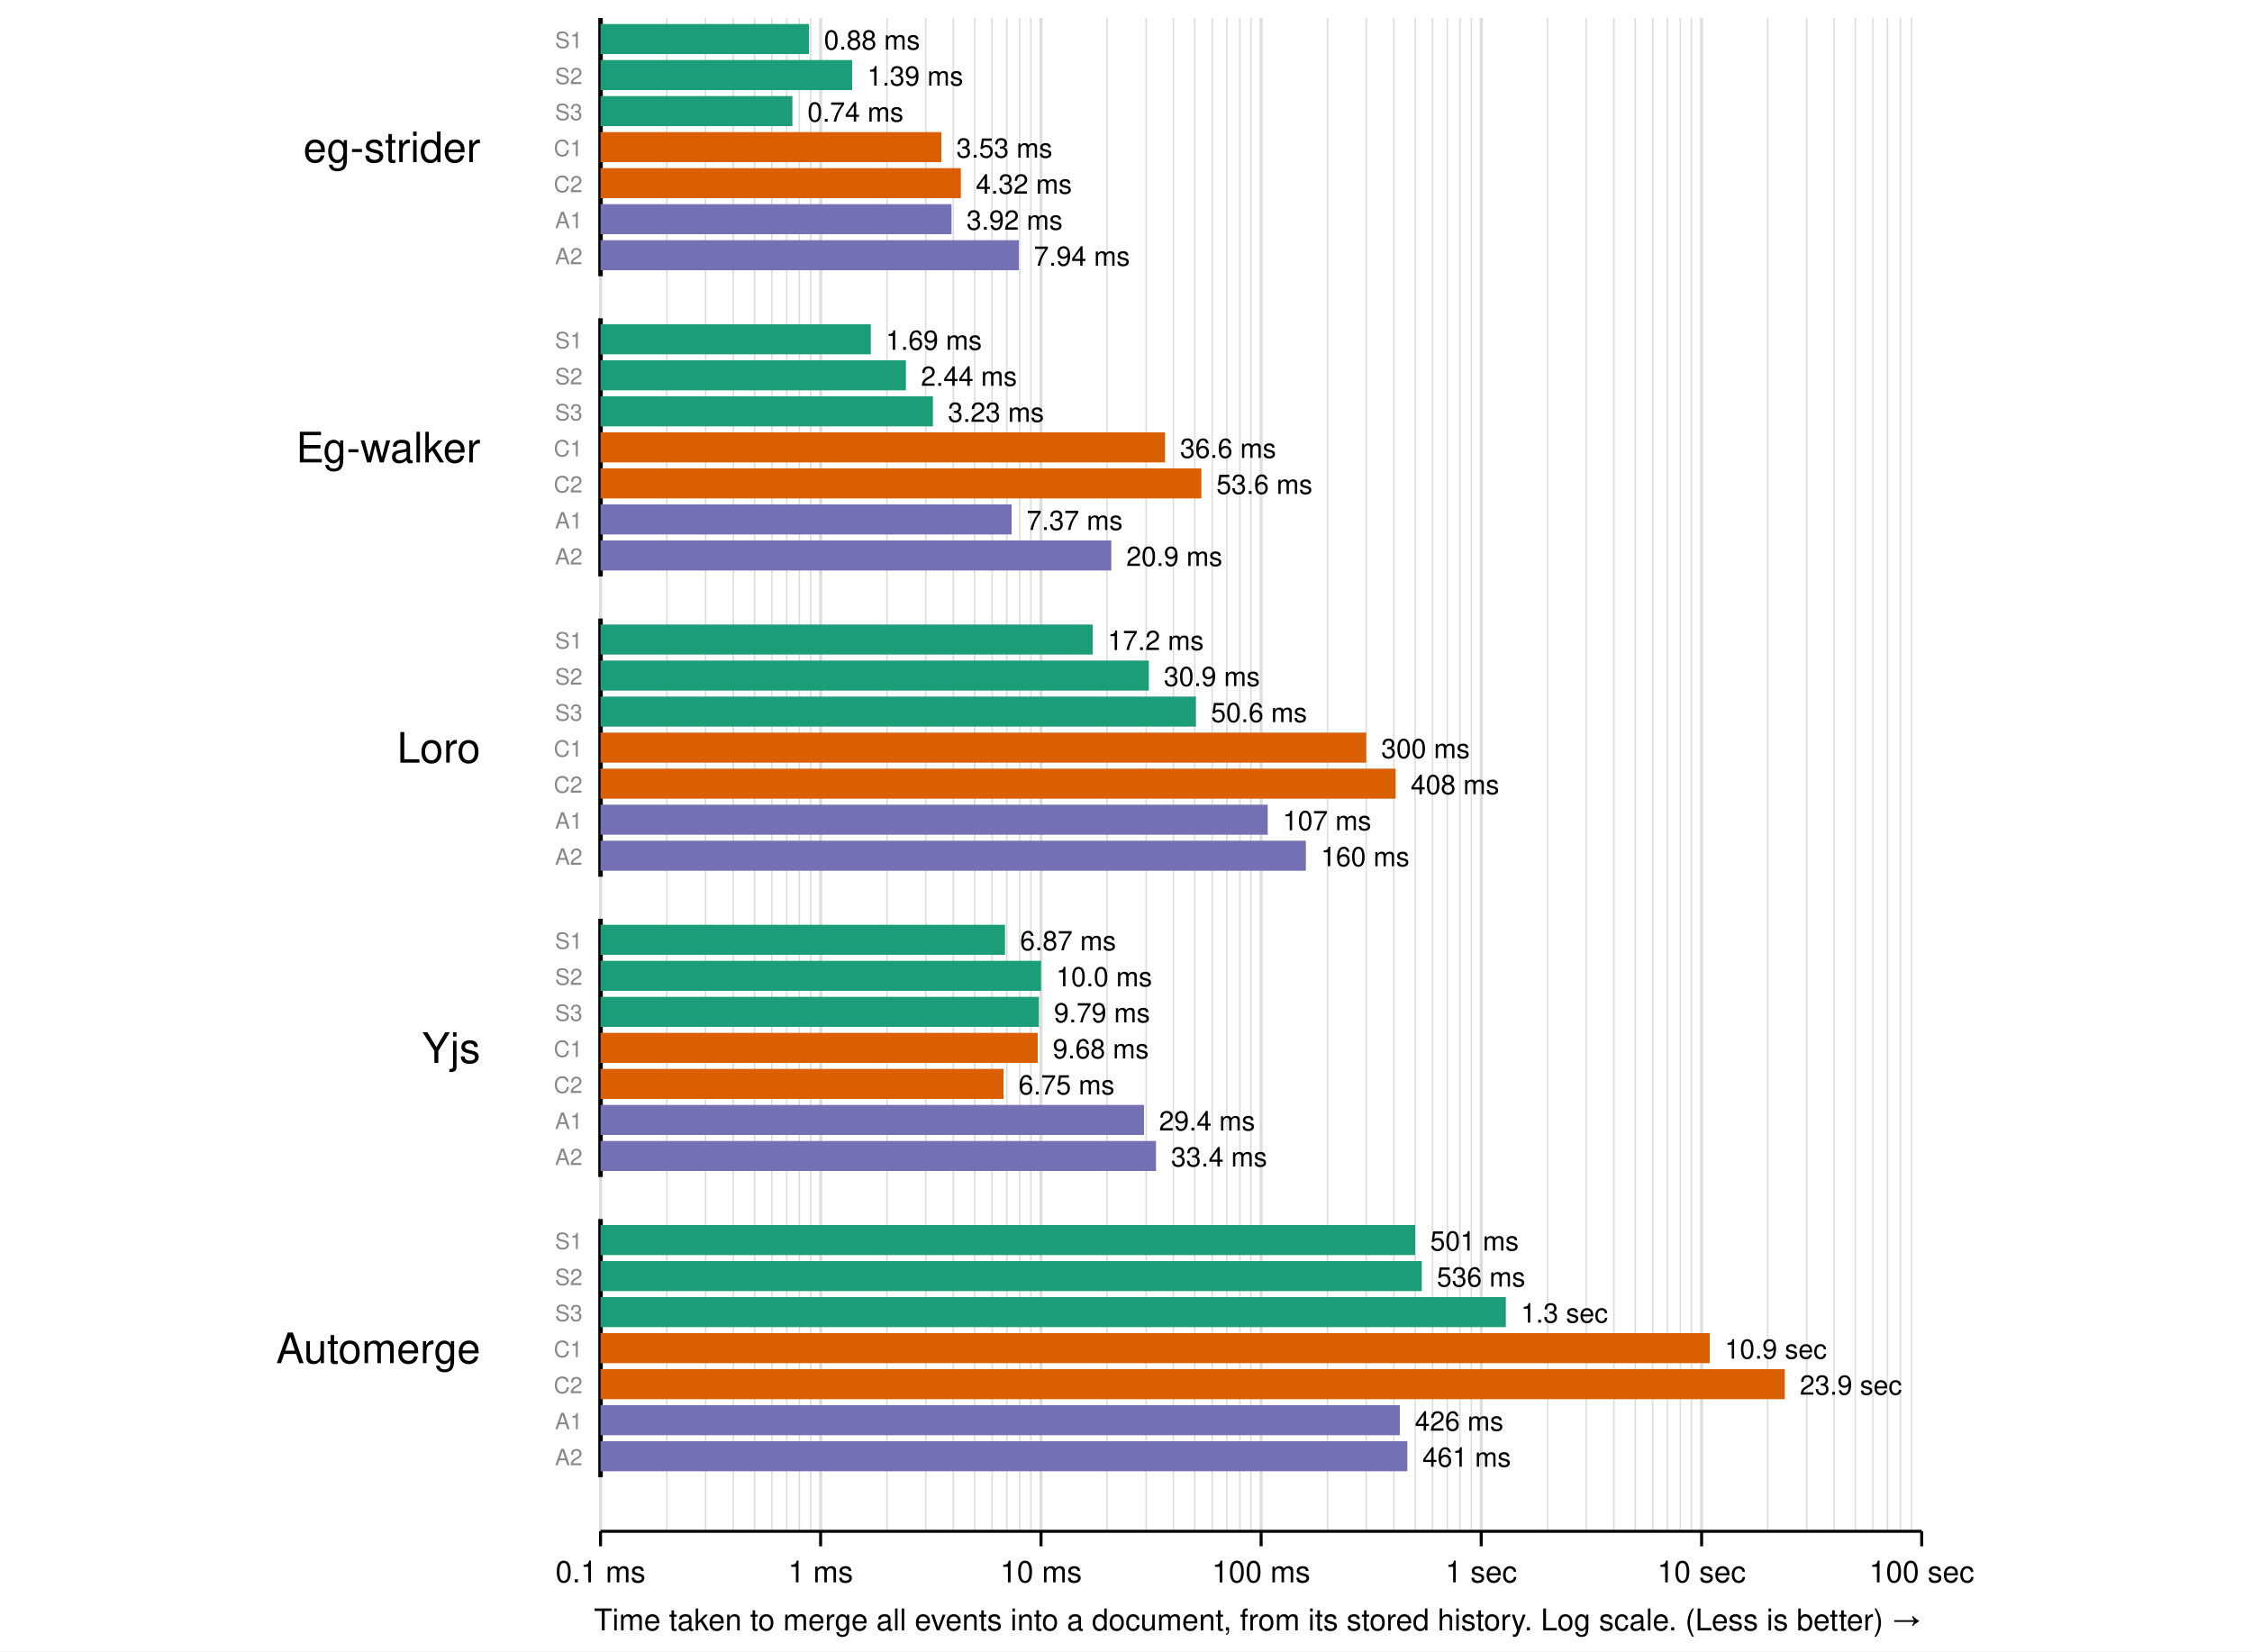
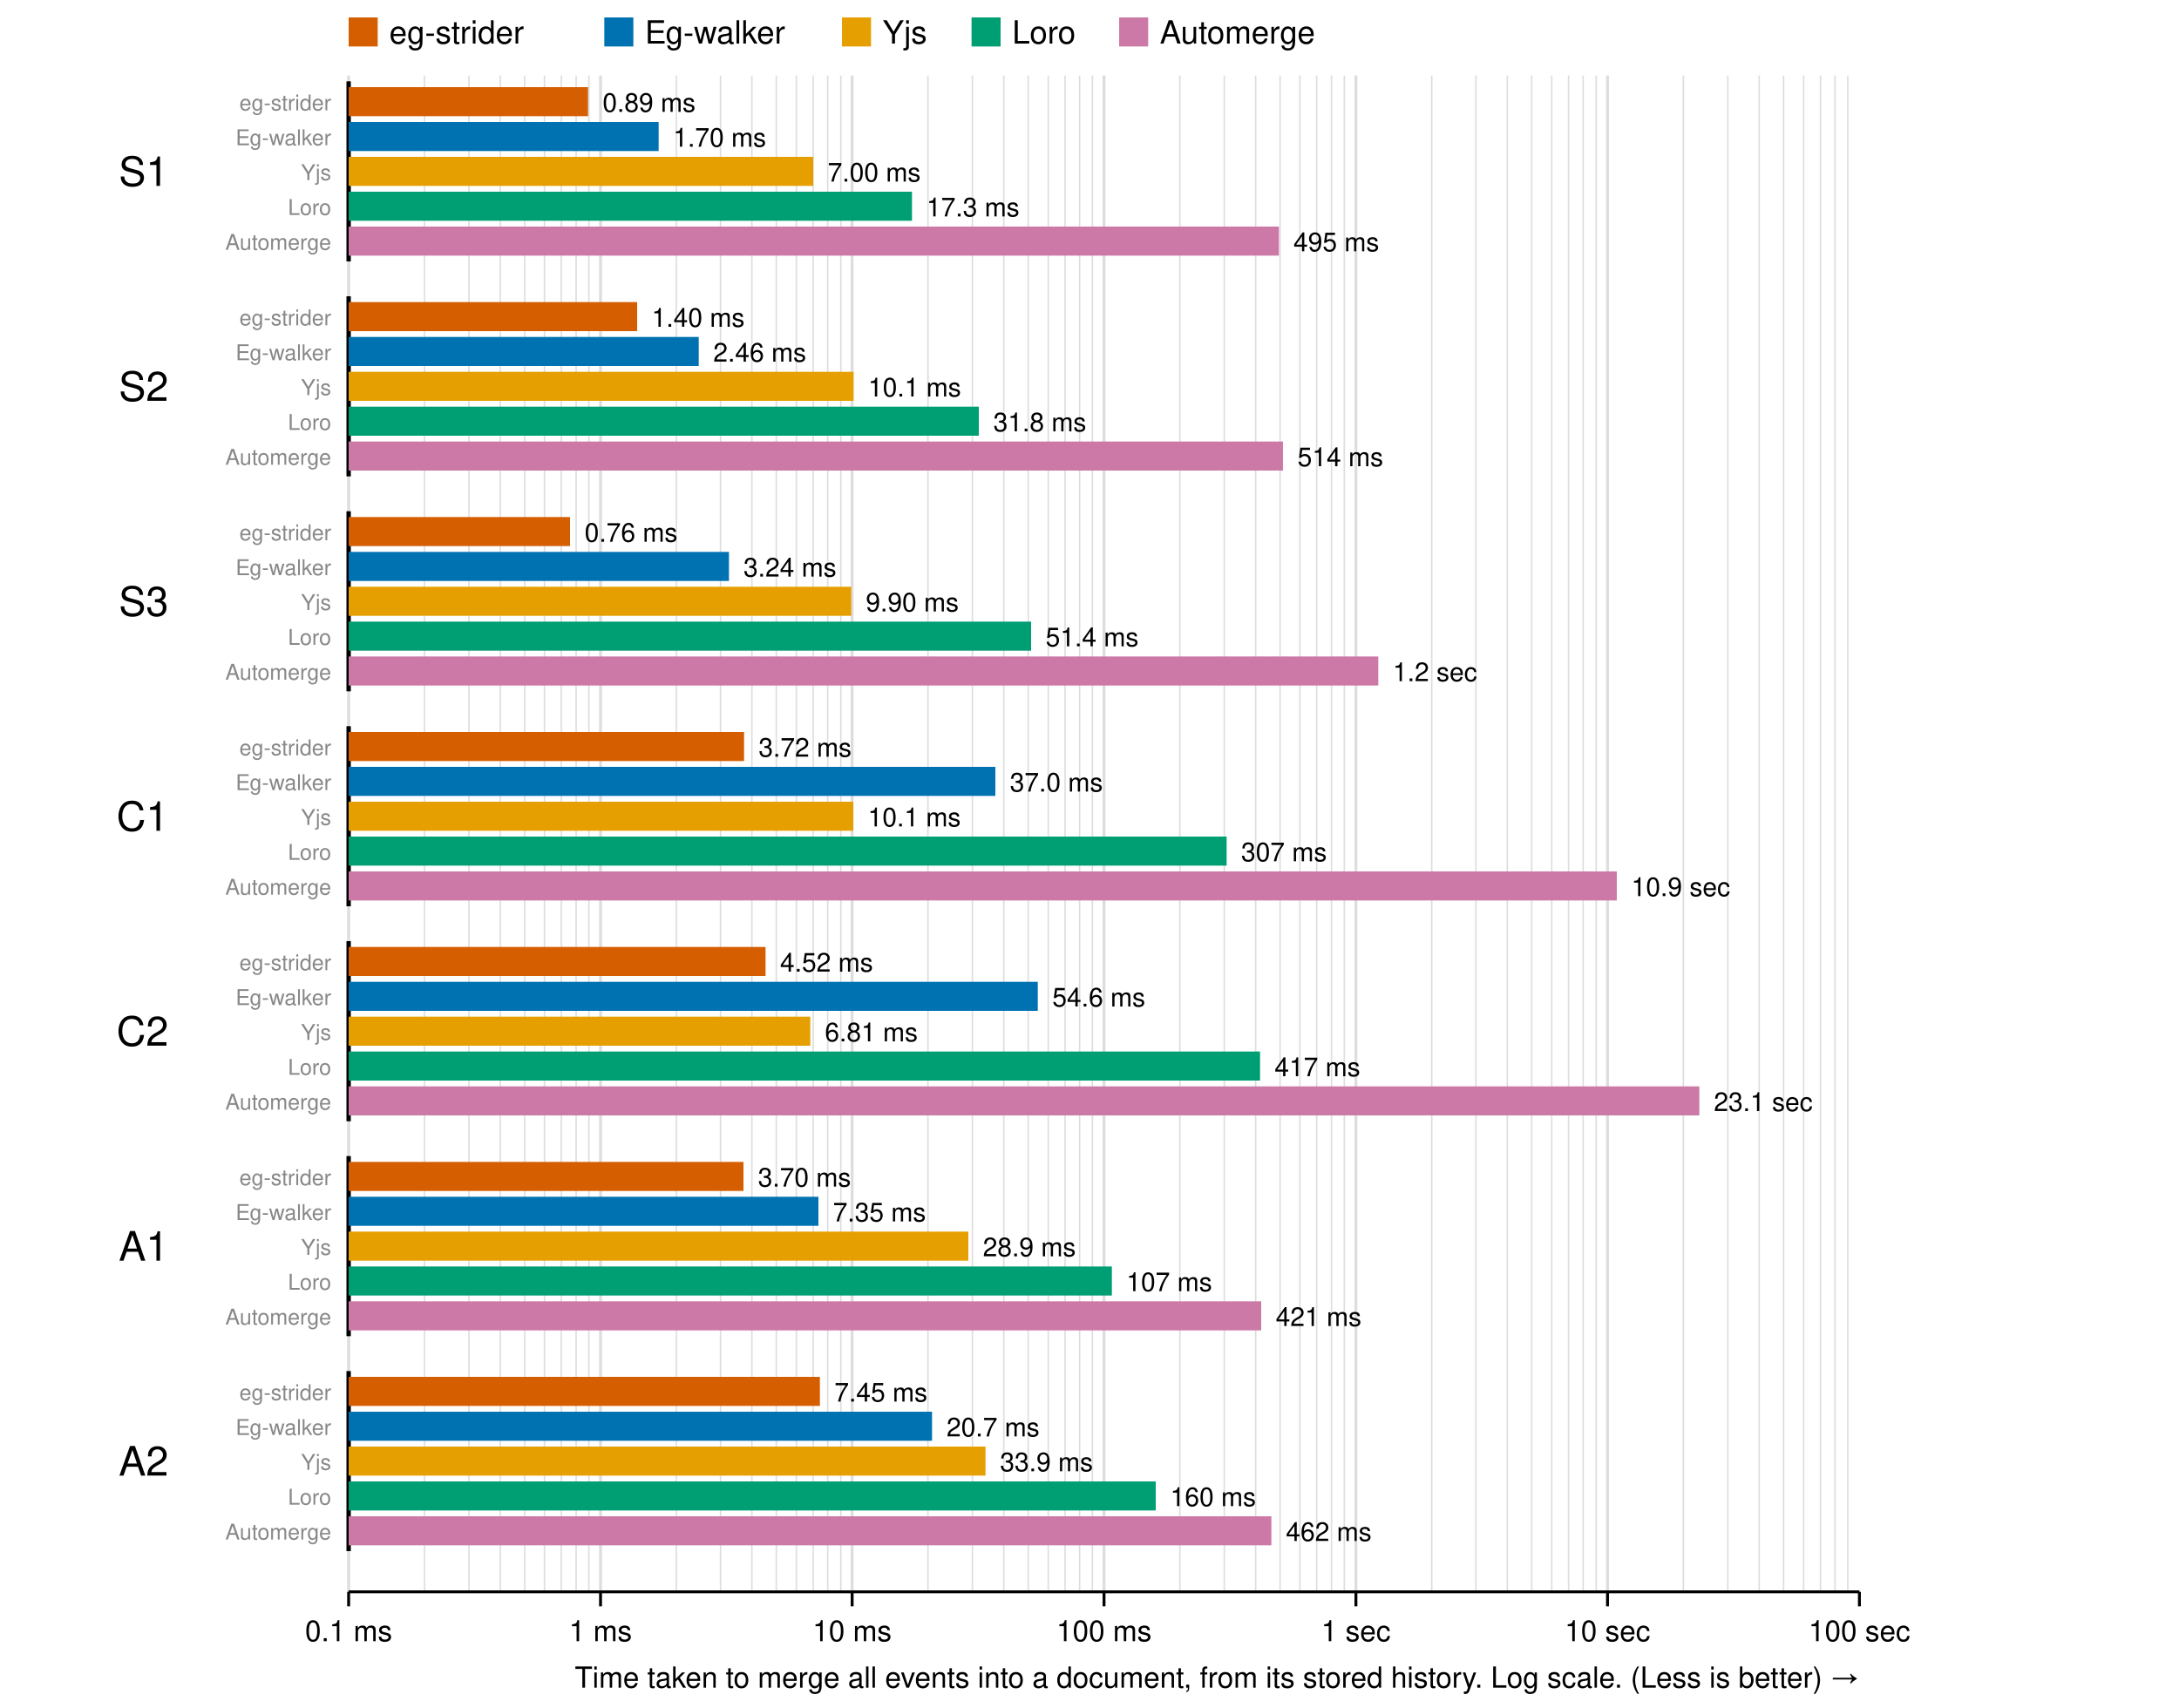
- <svg xmlns="http://www.w3.org/2000/svg" viewBox="0 0 750 550" font-family="Helvetica, Arial, sans-serif">
-   <rect width="750" height="550" fill="white" />
-   <line x1="200.0" y1="6" x2="200.0" y2="510" stroke="#ddd" stroke-width="1" />
-   <line x1="222.1" y1="6" x2="222.1" y2="510" stroke="#ddd" stroke-width="0.5" />
-   <line x1="235.0" y1="6" x2="235.0" y2="510" stroke="#ddd" stroke-width="0.5" />
-   <line x1="244.2" y1="6" x2="244.2" y2="510" stroke="#ddd" stroke-width="0.5" />
-   <line x1="251.3" y1="6" x2="251.3" y2="510" stroke="#ddd" stroke-width="0.5" />
-   <line x1="257.1" y1="6" x2="257.1" y2="510" stroke="#ddd" stroke-width="0.5" />
-   <line x1="262.0" y1="6" x2="262.0" y2="510" stroke="#ddd" stroke-width="0.5" />
-   <line x1="266.2" y1="6" x2="266.2" y2="510" stroke="#ddd" stroke-width="0.5" />
-   <line x1="270.0" y1="6" x2="270.0" y2="510" stroke="#ddd" stroke-width="0.5" />
-   <line x1="273.3" y1="6" x2="273.3" y2="510" stroke="#ddd" stroke-width="1" />
-   <line x1="295.4" y1="6" x2="295.4" y2="510" stroke="#ddd" stroke-width="0.5" />
-   <line x1="308.3" y1="6" x2="308.3" y2="510" stroke="#ddd" stroke-width="0.5" />
-   <line x1="317.5" y1="6" x2="317.5" y2="510" stroke="#ddd" stroke-width="0.5" />
-   <line x1="324.6" y1="6" x2="324.6" y2="510" stroke="#ddd" stroke-width="0.5" />
-   <line x1="330.4" y1="6" x2="330.4" y2="510" stroke="#ddd" stroke-width="0.5" />
-   <line x1="335.3" y1="6" x2="335.3" y2="510" stroke="#ddd" stroke-width="0.5" />
-   <line x1="339.6" y1="6" x2="339.6" y2="510" stroke="#ddd" stroke-width="0.5" />
-   <line x1="343.3" y1="6" x2="343.3" y2="510" stroke="#ddd" stroke-width="0.5" />
-   <line x1="346.7" y1="6" x2="346.7" y2="510" stroke="#ddd" stroke-width="1" />
-   <line x1="368.7" y1="6" x2="368.7" y2="510" stroke="#ddd" stroke-width="0.5" />
-   <line x1="381.7" y1="6" x2="381.7" y2="510" stroke="#ddd" stroke-width="0.5" />
-   <line x1="390.8" y1="6" x2="390.8" y2="510" stroke="#ddd" stroke-width="0.5" />
-   <line x1="397.9" y1="6" x2="397.9" y2="510" stroke="#ddd" stroke-width="0.5" />
-   <line x1="403.7" y1="6" x2="403.7" y2="510" stroke="#ddd" stroke-width="0.5" />
-   <line x1="408.6" y1="6" x2="408.6" y2="510" stroke="#ddd" stroke-width="0.5" />
-   <line x1="412.9" y1="6" x2="412.9" y2="510" stroke="#ddd" stroke-width="0.5" />
-   <line x1="416.6" y1="6" x2="416.6" y2="510" stroke="#ddd" stroke-width="0.5" />
-   <line x1="420.0" y1="6" x2="420.0" y2="510" stroke="#ddd" stroke-width="1" />
-   <line x1="442.1" y1="6" x2="442.1" y2="510" stroke="#ddd" stroke-width="0.5" />
-   <line x1="455.0" y1="6" x2="455.0" y2="510" stroke="#ddd" stroke-width="0.5" />
-   <line x1="464.2" y1="6" x2="464.2" y2="510" stroke="#ddd" stroke-width="0.5" />
-   <line x1="471.3" y1="6" x2="471.3" y2="510" stroke="#ddd" stroke-width="0.5" />
-   <line x1="477.1" y1="6" x2="477.1" y2="510" stroke="#ddd" stroke-width="0.5" />
-   <line x1="482.0" y1="6" x2="482.0" y2="510" stroke="#ddd" stroke-width="0.5" />
-   <line x1="486.2" y1="6" x2="486.2" y2="510" stroke="#ddd" stroke-width="0.5" />
-   <line x1="490.0" y1="6" x2="490.0" y2="510" stroke="#ddd" stroke-width="0.5" />
-   <line x1="493.3" y1="6" x2="493.3" y2="510" stroke="#ddd" stroke-width="1" />
-   <line x1="515.4" y1="6" x2="515.4" y2="510" stroke="#ddd" stroke-width="0.5" />
-   <line x1="528.3" y1="6" x2="528.3" y2="510" stroke="#ddd" stroke-width="0.5" />
-   <line x1="537.5" y1="6" x2="537.5" y2="510" stroke="#ddd" stroke-width="0.5" />
-   <line x1="544.6" y1="6" x2="544.6" y2="510" stroke="#ddd" stroke-width="0.5" />
-   <line x1="550.4" y1="6" x2="550.4" y2="510" stroke="#ddd" stroke-width="0.5" />
-   <line x1="555.3" y1="6" x2="555.3" y2="510" stroke="#ddd" stroke-width="0.5" />
-   <line x1="559.6" y1="6" x2="559.6" y2="510" stroke="#ddd" stroke-width="0.5" />
-   <line x1="563.3" y1="6" x2="563.3" y2="510" stroke="#ddd" stroke-width="0.5" />
-   <line x1="566.7" y1="6" x2="566.7" y2="510" stroke="#ddd" stroke-width="1" />
-   <line x1="588.7" y1="6" x2="588.7" y2="510" stroke="#ddd" stroke-width="0.5" />
-   <line x1="601.7" y1="6" x2="601.7" y2="510" stroke="#ddd" stroke-width="0.5" />
-   <line x1="610.8" y1="6" x2="610.8" y2="510" stroke="#ddd" stroke-width="0.5" />
-   <line x1="617.9" y1="6" x2="617.9" y2="510" stroke="#ddd" stroke-width="0.5" />
-   <line x1="623.7" y1="6" x2="623.7" y2="510" stroke="#ddd" stroke-width="0.5" />
-   <line x1="628.6" y1="6" x2="628.6" y2="510" stroke="#ddd" stroke-width="0.5" />
-   <line x1="632.9" y1="6" x2="632.9" y2="510" stroke="#ddd" stroke-width="0.5" />
-   <line x1="636.6" y1="6" x2="636.6" y2="510" stroke="#ddd" stroke-width="0.5" />
-   <line x1="200.0" y1="510" x2="200.0" y2="515" stroke="black" />
-   <text x="200.0" y="527" font-size="10" text-anchor="middle">0.1 ms</text>
-   <line x1="273.3" y1="510" x2="273.3" y2="515" stroke="black" />
-   <text x="273.3" y="527" font-size="10" text-anchor="middle">1 ms</text>
-   <line x1="346.7" y1="510" x2="346.7" y2="515" stroke="black" />
-   <text x="346.7" y="527" font-size="10" text-anchor="middle">10 ms</text>
-   <line x1="420.0" y1="510" x2="420.0" y2="515" stroke="black" />
-   <text x="420.0" y="527" font-size="10" text-anchor="middle">100 ms</text>
-   <line x1="493.3" y1="510" x2="493.3" y2="515" stroke="black" />
-   <text x="493.3" y="527" font-size="10" text-anchor="middle">1 sec</text>
-   <line x1="566.7" y1="510" x2="566.7" y2="515" stroke="black" />
-   <text x="566.7" y="527" font-size="10" text-anchor="middle">10 sec</text>
-   <line x1="640.0" y1="510" x2="640.0" y2="515" stroke="black" />
-   <text x="640.0" y="527" font-size="10" text-anchor="middle">100 sec</text>
-   <line x1="200" y1="510" x2="640" y2="510" stroke="black" />
-   <text x="640" y="543" font-size="10" text-anchor="end">Time taken to merge all events into a document, from its stored history. Log scale. (Less is better) →</text>
-   <text x="160" y="54.0" font-size="14" text-anchor="end">eg-strider</text>
-   <line x1="200" y1="6" x2="200" y2="92" stroke="black" stroke-width="1.5" />
-   <text x="194" y="16" font-size="7.5" fill="#888" text-anchor="end">S1</text>
-   <rect x="200" y="8" width="69.4" height="10" fill="#1b9e77" />
-   <text x="274.4" y="16.5" font-size="9">0.88 ms</text>
-   <text x="194" y="28" font-size="7.5" fill="#888" text-anchor="end">S2</text>
-   <rect x="200" y="20" width="83.8" height="10" fill="#1b9e77" />
-   <text x="288.8" y="28.5" font-size="9">1.39 ms</text>
-   <text x="194" y="40" font-size="7.5" fill="#888" text-anchor="end">S3</text>
-   <rect x="200" y="32" width="63.9" height="10" fill="#1b9e77" />
-   <text x="268.9" y="40.5" font-size="9">0.74 ms</text>
-   <text x="194" y="52" font-size="7.5" fill="#888" text-anchor="end">C1</text>
-   <rect x="200" y="44" width="113.5" height="10" fill="#d95f02" />
-   <text x="318.5" y="52.5" font-size="9">3.53 ms</text>
-   <text x="194" y="64" font-size="7.5" fill="#888" text-anchor="end">C2</text>
-   <rect x="200" y="56" width="120.0" height="10" fill="#d95f02" />
-   <text x="325.0" y="64.5" font-size="9">4.32 ms</text>
-   <text x="194" y="76" font-size="7.5" fill="#888" text-anchor="end">A1</text>
-   <rect x="200" y="68" width="116.9" height="10" fill="#7570b3" />
-   <text x="321.9" y="76.5" font-size="9">3.92 ms</text>
-   <text x="194" y="88" font-size="7.5" fill="#888" text-anchor="end">A2</text>
-   <rect x="200" y="80" width="139.3" height="10" fill="#7570b3" />
-   <text x="344.3" y="88.5" font-size="9">7.94 ms</text>
-   <text x="160" y="154.0" font-size="14" text-anchor="end">Eg-walker</text>
-   <line x1="200" y1="106" x2="200" y2="192" stroke="black" stroke-width="1.5" />
-   <text x="194" y="116" font-size="7.5" fill="#888" text-anchor="end">S1</text>
-   <rect x="200" y="108" width="90.0" height="10" fill="#1b9e77" />
-   <text x="295.0" y="116.5" font-size="9">1.69 ms</text>
-   <text x="194" y="128" font-size="7.5" fill="#888" text-anchor="end">S2</text>
-   <rect x="200" y="120" width="101.7" height="10" fill="#1b9e77" />
-   <text x="306.7" y="128.5" font-size="9">2.44 ms</text>
-   <text x="194" y="140" font-size="7.5" fill="#888" text-anchor="end">S3</text>
-   <rect x="200" y="132" width="110.7" height="10" fill="#1b9e77" />
-   <text x="315.7" y="140.5" font-size="9">3.23 ms</text>
-   <text x="194" y="152" font-size="7.5" fill="#888" text-anchor="end">C1</text>
-   <rect x="200" y="144" width="188.0" height="10" fill="#d95f02" />
-   <text x="393.0" y="152.5" font-size="9">36.6 ms</text>
-   <text x="194" y="164" font-size="7.5" fill="#888" text-anchor="end">C2</text>
-   <rect x="200" y="156" width="200.1" height="10" fill="#d95f02" />
-   <text x="405.1" y="164.5" font-size="9">53.6 ms</text>
-   <text x="194" y="176" font-size="7.5" fill="#888" text-anchor="end">A1</text>
-   <rect x="200" y="168" width="136.9" height="10" fill="#7570b3" />
-   <text x="341.9" y="176.5" font-size="9">7.37 ms</text>
-   <text x="194" y="188" font-size="7.5" fill="#888" text-anchor="end">A2</text>
-   <rect x="200" y="180" width="170.1" height="10" fill="#7570b3" />
-   <text x="375.1" y="188.5" font-size="9">20.9 ms</text>
-   <text x="160" y="254.0" font-size="14" text-anchor="end">Loro</text>
-   <line x1="200" y1="206" x2="200" y2="292" stroke="black" stroke-width="1.5" />
-   <text x="194" y="216" font-size="7.5" fill="#888" text-anchor="end">S1</text>
-   <rect x="200" y="208" width="163.9" height="10" fill="#1b9e77" />
-   <text x="368.9" y="216.5" font-size="9">17.2 ms</text>
-   <text x="194" y="228" font-size="7.5" fill="#888" text-anchor="end">S2</text>
-   <rect x="200" y="220" width="182.6" height="10" fill="#1b9e77" />
-   <text x="387.6" y="228.5" font-size="9">30.9 ms</text>
-   <text x="194" y="240" font-size="7.5" fill="#888" text-anchor="end">S3</text>
-   <rect x="200" y="232" width="198.3" height="10" fill="#1b9e77" />
-   <text x="403.3" y="240.5" font-size="9">50.6 ms</text>
-   <text x="194" y="252" font-size="7.5" fill="#888" text-anchor="end">C1</text>
-   <rect x="200" y="244" width="255.0" height="10" fill="#d95f02" />
-   <text x="460.0" y="252.5" font-size="9">300 ms</text>
-   <text x="194" y="264" font-size="7.5" fill="#888" text-anchor="end">C2</text>
-   <rect x="200" y="256" width="264.8" height="10" fill="#d95f02" />
-   <text x="469.8" y="264.5" font-size="9">408 ms</text>
-   <text x="194" y="276" font-size="7.5" fill="#888" text-anchor="end">A1</text>
-   <rect x="200" y="268" width="222.2" height="10" fill="#7570b3" />
-   <text x="427.2" y="276.5" font-size="9">107 ms</text>
-   <text x="194" y="288" font-size="7.5" fill="#888" text-anchor="end">A2</text>
-   <rect x="200" y="280" width="234.9" height="10" fill="#7570b3" />
-   <text x="439.9" y="288.5" font-size="9">160 ms</text>
-   <text x="160" y="354.0" font-size="14" text-anchor="end">Yjs</text>
-   <line x1="200" y1="306" x2="200" y2="392" stroke="black" stroke-width="1.5" />
-   <text x="194" y="316" font-size="7.5" fill="#888" text-anchor="end">S1</text>
-   <rect x="200" y="308" width="134.7" height="10" fill="#1b9e77" />
-   <text x="339.7" y="316.5" font-size="9">6.87 ms</text>
-   <text x="194" y="328" font-size="7.5" fill="#888" text-anchor="end">S2</text>
-   <rect x="200" y="320" width="146.7" height="10" fill="#1b9e77" />
-   <text x="351.7" y="328.5" font-size="9">10.0 ms</text>
-   <text x="194" y="340" font-size="7.5" fill="#888" text-anchor="end">S3</text>
-   <rect x="200" y="332" width="146.0" height="10" fill="#1b9e77" />
-   <text x="351.0" y="340.5" font-size="9">9.79 ms</text>
-   <text x="194" y="352" font-size="7.5" fill="#888" text-anchor="end">C1</text>
-   <rect x="200" y="344" width="145.6" height="10" fill="#d95f02" />
-   <text x="350.6" y="352.5" font-size="9">9.68 ms</text>
-   <text x="194" y="364" font-size="7.5" fill="#888" text-anchor="end">C2</text>
-   <rect x="200" y="356" width="134.2" height="10" fill="#d95f02" />
-   <text x="339.2" y="364.5" font-size="9">6.75 ms</text>
-   <text x="194" y="376" font-size="7.5" fill="#888" text-anchor="end">A1</text>
-   <rect x="200" y="368" width="181.0" height="10" fill="#7570b3" />
-   <text x="386.0" y="376.5" font-size="9">29.4 ms</text>
-   <text x="194" y="388" font-size="7.5" fill="#888" text-anchor="end">A2</text>
-   <rect x="200" y="380" width="185.0" height="10" fill="#7570b3" />
-   <text x="390.0" y="388.5" font-size="9">33.4 ms</text>
-   <text x="160" y="454.0" font-size="14" text-anchor="end">Automerge</text>
-   <line x1="200" y1="406" x2="200" y2="492" stroke="black" stroke-width="1.5" />
-   <text x="194" y="416" font-size="7.5" fill="#888" text-anchor="end">S1</text>
-   <rect x="200" y="408" width="271.3" height="10" fill="#1b9e77" />
-   <text x="476.3" y="416.5" font-size="9">501 ms</text>
-   <text x="194" y="428" font-size="7.5" fill="#888" text-anchor="end">S2</text>
-   <rect x="200" y="420" width="273.5" height="10" fill="#1b9e77" />
-   <text x="478.5" y="428.5" font-size="9">536 ms</text>
-   <text x="194" y="440" font-size="7.5" fill="#888" text-anchor="end">S3</text>
-   <rect x="200" y="432" width="301.5" height="10" fill="#1b9e77" />
-   <text x="506.5" y="440.5" font-size="9">1.3 sec</text>
-   <text x="194" y="452" font-size="7.5" fill="#888" text-anchor="end">C1</text>
-   <rect x="200" y="444" width="369.4" height="10" fill="#d95f02" />
-   <text x="574.4" y="452.5" font-size="9">10.9 sec</text>
-   <text x="194" y="464" font-size="7.5" fill="#888" text-anchor="end">C2</text>
-   <rect x="200" y="456" width="394.4" height="10" fill="#d95f02" />
-   <text x="599.4" y="464.5" font-size="9">23.9 sec</text>
-   <text x="194" y="476" font-size="7.5" fill="#888" text-anchor="end">A1</text>
-   <rect x="200" y="468" width="266.2" height="10" fill="#7570b3" />
-   <text x="471.2" y="476.5" font-size="9">426 ms</text>
-   <text x="194" y="488" font-size="7.5" fill="#888" text-anchor="end">A2</text>
-   <rect x="200" y="480" width="268.7" height="10" fill="#7570b3" />
-   <text x="473.7" y="488.5" font-size="9">461 ms</text>
+ <svg xmlns="http://www.w3.org/2000/svg" viewBox="0 0 750 588" font-family="Helvetica, Arial, sans-serif">
+   <rect width="750" height="588" fill="white" />
+   <rect x="120" y="6" width="10" height="10" fill="#d55e00" />
+   <text x="134" y="15" font-size="11">eg-strider</text>
+   <rect x="208.0" y="6" width="10" height="10" fill="#0072b2" />
+   <text x="222.0" y="15" font-size="11">Eg-walker</text>
+   <rect x="289.8" y="6" width="10" height="10" fill="#e69f00" />
+   <text x="303.8" y="15" font-size="11">Yjs</text>
+   <rect x="334.4" y="6" width="10" height="10" fill="#009e73" />
+   <text x="348.4" y="15" font-size="11">Loro</text>
+   <rect x="385.2" y="6" width="10" height="10" fill="#cc79a7" />
+   <text x="399.2" y="15" font-size="11">Automerge</text>
+   <line x1="120.0" y1="26" x2="120.0" y2="548" stroke="#ddd" stroke-width="1" />
+   <line x1="146.1" y1="26" x2="146.1" y2="548" stroke="#ddd" stroke-width="0.5" />
+   <line x1="161.4" y1="26" x2="161.4" y2="548" stroke="#ddd" stroke-width="0.5" />
+   <line x1="172.2" y1="26" x2="172.2" y2="548" stroke="#ddd" stroke-width="0.5" />
+   <line x1="180.6" y1="26" x2="180.6" y2="548" stroke="#ddd" stroke-width="0.5" />
+   <line x1="187.4" y1="26" x2="187.4" y2="548" stroke="#ddd" stroke-width="0.5" />
+   <line x1="193.2" y1="26" x2="193.2" y2="548" stroke="#ddd" stroke-width="0.5" />
+   <line x1="198.3" y1="26" x2="198.3" y2="548" stroke="#ddd" stroke-width="0.5" />
+   <line x1="202.7" y1="26" x2="202.7" y2="548" stroke="#ddd" stroke-width="0.5" />
+   <line x1="206.7" y1="26" x2="206.7" y2="548" stroke="#ddd" stroke-width="1" />
+   <line x1="232.8" y1="26" x2="232.8" y2="548" stroke="#ddd" stroke-width="0.5" />
+   <line x1="248.0" y1="26" x2="248.0" y2="548" stroke="#ddd" stroke-width="0.5" />
+   <line x1="258.8" y1="26" x2="258.8" y2="548" stroke="#ddd" stroke-width="0.5" />
+   <line x1="267.2" y1="26" x2="267.2" y2="548" stroke="#ddd" stroke-width="0.5" />
+   <line x1="274.1" y1="26" x2="274.1" y2="548" stroke="#ddd" stroke-width="0.5" />
+   <line x1="279.9" y1="26" x2="279.9" y2="548" stroke="#ddd" stroke-width="0.5" />
+   <line x1="284.9" y1="26" x2="284.9" y2="548" stroke="#ddd" stroke-width="0.5" />
+   <line x1="289.4" y1="26" x2="289.4" y2="548" stroke="#ddd" stroke-width="0.5" />
+   <line x1="293.3" y1="26" x2="293.3" y2="548" stroke="#ddd" stroke-width="1" />
+   <line x1="319.4" y1="26" x2="319.4" y2="548" stroke="#ddd" stroke-width="0.5" />
+   <line x1="334.7" y1="26" x2="334.7" y2="548" stroke="#ddd" stroke-width="0.5" />
+   <line x1="345.5" y1="26" x2="345.5" y2="548" stroke="#ddd" stroke-width="0.5" />
+   <line x1="353.9" y1="26" x2="353.9" y2="548" stroke="#ddd" stroke-width="0.5" />
+   <line x1="360.8" y1="26" x2="360.8" y2="548" stroke="#ddd" stroke-width="0.5" />
+   <line x1="366.6" y1="26" x2="366.6" y2="548" stroke="#ddd" stroke-width="0.5" />
+   <line x1="371.6" y1="26" x2="371.6" y2="548" stroke="#ddd" stroke-width="0.5" />
+   <line x1="376.0" y1="26" x2="376.0" y2="548" stroke="#ddd" stroke-width="0.5" />
+   <line x1="380.0" y1="26" x2="380.0" y2="548" stroke="#ddd" stroke-width="1" />
+   <line x1="406.1" y1="26" x2="406.1" y2="548" stroke="#ddd" stroke-width="0.5" />
+   <line x1="421.4" y1="26" x2="421.4" y2="548" stroke="#ddd" stroke-width="0.5" />
+   <line x1="432.2" y1="26" x2="432.2" y2="548" stroke="#ddd" stroke-width="0.5" />
+   <line x1="440.6" y1="26" x2="440.6" y2="548" stroke="#ddd" stroke-width="0.5" />
+   <line x1="447.4" y1="26" x2="447.4" y2="548" stroke="#ddd" stroke-width="0.5" />
+   <line x1="453.2" y1="26" x2="453.2" y2="548" stroke="#ddd" stroke-width="0.5" />
+   <line x1="458.3" y1="26" x2="458.3" y2="548" stroke="#ddd" stroke-width="0.5" />
+   <line x1="462.7" y1="26" x2="462.7" y2="548" stroke="#ddd" stroke-width="0.5" />
+   <line x1="466.7" y1="26" x2="466.7" y2="548" stroke="#ddd" stroke-width="1" />
+   <line x1="492.8" y1="26" x2="492.8" y2="548" stroke="#ddd" stroke-width="0.5" />
+   <line x1="508.0" y1="26" x2="508.0" y2="548" stroke="#ddd" stroke-width="0.5" />
+   <line x1="518.8" y1="26" x2="518.8" y2="548" stroke="#ddd" stroke-width="0.5" />
+   <line x1="527.2" y1="26" x2="527.2" y2="548" stroke="#ddd" stroke-width="0.5" />
+   <line x1="534.1" y1="26" x2="534.1" y2="548" stroke="#ddd" stroke-width="0.5" />
+   <line x1="539.9" y1="26" x2="539.9" y2="548" stroke="#ddd" stroke-width="0.5" />
+   <line x1="544.9" y1="26" x2="544.9" y2="548" stroke="#ddd" stroke-width="0.5" />
+   <line x1="549.4" y1="26" x2="549.4" y2="548" stroke="#ddd" stroke-width="0.5" />
+   <line x1="553.3" y1="26" x2="553.3" y2="548" stroke="#ddd" stroke-width="1" />
+   <line x1="579.4" y1="26" x2="579.4" y2="548" stroke="#ddd" stroke-width="0.5" />
+   <line x1="594.7" y1="26" x2="594.7" y2="548" stroke="#ddd" stroke-width="0.5" />
+   <line x1="605.5" y1="26" x2="605.5" y2="548" stroke="#ddd" stroke-width="0.5" />
+   <line x1="613.9" y1="26" x2="613.9" y2="548" stroke="#ddd" stroke-width="0.5" />
+   <line x1="620.8" y1="26" x2="620.8" y2="548" stroke="#ddd" stroke-width="0.5" />
+   <line x1="626.6" y1="26" x2="626.6" y2="548" stroke="#ddd" stroke-width="0.5" />
+   <line x1="631.6" y1="26" x2="631.6" y2="548" stroke="#ddd" stroke-width="0.5" />
+   <line x1="636.0" y1="26" x2="636.0" y2="548" stroke="#ddd" stroke-width="0.5" />
+   <line x1="120.0" y1="548" x2="120.0" y2="553" stroke="black" />
+   <text x="120.0" y="565" font-size="10" text-anchor="middle">0.1 ms</text>
+   <line x1="206.7" y1="548" x2="206.7" y2="553" stroke="black" />
+   <text x="206.7" y="565" font-size="10" text-anchor="middle">1 ms</text>
+   <line x1="293.3" y1="548" x2="293.3" y2="553" stroke="black" />
+   <text x="293.3" y="565" font-size="10" text-anchor="middle">10 ms</text>
+   <line x1="380.0" y1="548" x2="380.0" y2="553" stroke="black" />
+   <text x="380.0" y="565" font-size="10" text-anchor="middle">100 ms</text>
+   <line x1="466.7" y1="548" x2="466.7" y2="553" stroke="black" />
+   <text x="466.7" y="565" font-size="10" text-anchor="middle">1 sec</text>
+   <line x1="553.3" y1="548" x2="553.3" y2="553" stroke="black" />
+   <text x="553.3" y="565" font-size="10" text-anchor="middle">10 sec</text>
+   <line x1="640.0" y1="548" x2="640.0" y2="553" stroke="black" />
+   <text x="640.0" y="565" font-size="10" text-anchor="middle">100 sec</text>
+   <line x1="120" y1="548" x2="640" y2="548" stroke="black" />
+   <text x="640" y="581" font-size="10" text-anchor="end">Time taken to merge all events into a document, from its stored history. Log scale. (Less is better) →</text>
+   <text x="58" y="64.0" font-size="14" text-anchor="end">S1</text>
+   <line x1="120" y1="28" x2="120" y2="90" stroke="black" stroke-width="1.5" />
+   <text x="114" y="38" font-size="7.5" fill="#888" text-anchor="end">eg-strider</text>
+   <rect x="120" y="30" width="82.4" height="10" fill="#d55e00" />
+   <text x="207.4" y="38.5" font-size="9">0.89 ms</text>
+   <text x="114" y="50" font-size="7.5" fill="#888" text-anchor="end">Eg-walker</text>
+   <rect x="120" y="42" width="106.7" height="10" fill="#0072b2" />
+   <text x="231.7" y="50.5" font-size="9">1.70 ms</text>
+   <text x="114" y="62" font-size="7.5" fill="#888" text-anchor="end">Yjs</text>
+   <rect x="120" y="54" width="159.9" height="10" fill="#e69f00" />
+   <text x="284.9" y="62.5" font-size="9">7.00 ms</text>
+   <text x="114" y="74" font-size="7.5" fill="#888" text-anchor="end">Loro</text>
+   <rect x="120" y="66" width="193.9" height="10" fill="#009e73" />
+   <text x="318.9" y="74.5" font-size="9">17.3 ms</text>
+   <text x="114" y="86" font-size="7.5" fill="#888" text-anchor="end">Automerge</text>
+   <rect x="120" y="78" width="320.2" height="10" fill="#cc79a7" />
+   <text x="445.2" y="86.5" font-size="9">495 ms</text>
+   <text x="58" y="138.0" font-size="14" text-anchor="end">S2</text>
+   <line x1="120" y1="102" x2="120" y2="164" stroke="black" stroke-width="1.5" />
+   <text x="114" y="112" font-size="7.5" fill="#888" text-anchor="end">eg-strider</text>
+   <rect x="120" y="104" width="99.3" height="10" fill="#d55e00" />
+   <text x="224.3" y="112.5" font-size="9">1.40 ms</text>
+   <text x="114" y="124" font-size="7.5" fill="#888" text-anchor="end">Eg-walker</text>
+   <rect x="120" y="116" width="120.5" height="10" fill="#0072b2" />
+   <text x="245.5" y="124.5" font-size="9">2.46 ms</text>
+   <text x="114" y="136" font-size="7.5" fill="#888" text-anchor="end">Yjs</text>
+   <rect x="120" y="128" width="173.8" height="10" fill="#e69f00" />
+   <text x="298.8" y="136.5" font-size="9">10.1 ms</text>
+   <text x="114" y="148" font-size="7.5" fill="#888" text-anchor="end">Loro</text>
+   <rect x="120" y="140" width="216.9" height="10" fill="#009e73" />
+   <text x="341.9" y="148.5" font-size="9">31.8 ms</text>
+   <text x="114" y="160" font-size="7.5" fill="#888" text-anchor="end">Automerge</text>
+   <rect x="120" y="152" width="321.6" height="10" fill="#cc79a7" />
+   <text x="446.6" y="160.5" font-size="9">514 ms</text>
+   <text x="58" y="212.0" font-size="14" text-anchor="end">S3</text>
+   <line x1="120" y1="176" x2="120" y2="238" stroke="black" stroke-width="1.5" />
+   <text x="114" y="186" font-size="7.5" fill="#888" text-anchor="end">eg-strider</text>
+   <rect x="120" y="178" width="76.2" height="10" fill="#d55e00" />
+   <text x="201.2" y="186.5" font-size="9">0.76 ms</text>
+   <text x="114" y="198" font-size="7.5" fill="#888" text-anchor="end">Eg-walker</text>
+   <rect x="120" y="190" width="130.9" height="10" fill="#0072b2" />
+   <text x="255.9" y="198.5" font-size="9">3.24 ms</text>
+   <text x="114" y="210" font-size="7.5" fill="#888" text-anchor="end">Yjs</text>
+   <rect x="120" y="202" width="173.0" height="10" fill="#e69f00" />
+   <text x="298.0" y="210.5" font-size="9">9.90 ms</text>
+   <text x="114" y="222" font-size="7.5" fill="#888" text-anchor="end">Loro</text>
+   <rect x="120" y="214" width="234.9" height="10" fill="#009e73" />
+   <text x="359.9" y="222.5" font-size="9">51.4 ms</text>
+   <text x="114" y="234" font-size="7.5" fill="#888" text-anchor="end">Automerge</text>
+   <rect x="120" y="226" width="354.4" height="10" fill="#cc79a7" />
+   <text x="479.4" y="234.5" font-size="9">1.2 sec</text>
+   <text x="58" y="286.0" font-size="14" text-anchor="end">C1</text>
+   <line x1="120" y1="250" x2="120" y2="312" stroke="black" stroke-width="1.5" />
+   <text x="114" y="260" font-size="7.5" fill="#888" text-anchor="end">eg-strider</text>
+   <rect x="120" y="252" width="136.1" height="10" fill="#d55e00" />
+   <text x="261.1" y="260.5" font-size="9">3.72 ms</text>
+   <text x="114" y="272" font-size="7.5" fill="#888" text-anchor="end">Eg-walker</text>
+   <rect x="120" y="264" width="222.6" height="10" fill="#0072b2" />
+   <text x="347.6" y="272.5" font-size="9">37.0 ms</text>
+   <text x="114" y="284" font-size="7.5" fill="#888" text-anchor="end">Yjs</text>
+   <rect x="120" y="276" width="173.7" height="10" fill="#e69f00" />
+   <text x="298.7" y="284.5" font-size="9">10.1 ms</text>
+   <text x="114" y="296" font-size="7.5" fill="#888" text-anchor="end">Loro</text>
+   <rect x="120" y="288" width="302.2" height="10" fill="#009e73" />
+   <text x="427.2" y="296.5" font-size="9">307 ms</text>
+   <text x="114" y="308" font-size="7.5" fill="#888" text-anchor="end">Automerge</text>
+   <rect x="120" y="300" width="436.5" height="10" fill="#cc79a7" />
+   <text x="561.5" y="308.5" font-size="9">10.9 sec</text>
+   <text x="58" y="360.0" font-size="14" text-anchor="end">C2</text>
+   <line x1="120" y1="324" x2="120" y2="386" stroke="black" stroke-width="1.5" />
+   <text x="114" y="334" font-size="7.5" fill="#888" text-anchor="end">eg-strider</text>
+   <rect x="120" y="326" width="143.5" height="10" fill="#d55e00" />
+   <text x="268.5" y="334.5" font-size="9">4.52 ms</text>
+   <text x="114" y="346" font-size="7.5" fill="#888" text-anchor="end">Eg-walker</text>
+   <rect x="120" y="338" width="237.2" height="10" fill="#0072b2" />
+   <text x="362.2" y="346.5" font-size="9">54.6 ms</text>
+   <text x="114" y="358" font-size="7.5" fill="#888" text-anchor="end">Yjs</text>
+   <rect x="120" y="350" width="158.9" height="10" fill="#e69f00" />
+   <text x="283.9" y="358.5" font-size="9">6.81 ms</text>
+   <text x="114" y="370" font-size="7.5" fill="#888" text-anchor="end">Loro</text>
+   <rect x="120" y="362" width="313.7" height="10" fill="#009e73" />
+   <text x="438.7" y="370.5" font-size="9">417 ms</text>
+   <text x="114" y="382" font-size="7.5" fill="#888" text-anchor="end">Automerge</text>
+   <rect x="120" y="374" width="464.9" height="10" fill="#cc79a7" />
+   <text x="589.9" y="382.5" font-size="9">23.1 sec</text>
+   <text x="58" y="434.0" font-size="14" text-anchor="end">A1</text>
+   <line x1="120" y1="398" x2="120" y2="460" stroke="black" stroke-width="1.5" />
+   <text x="114" y="408" font-size="7.5" fill="#888" text-anchor="end">eg-strider</text>
+   <rect x="120" y="400" width="135.9" height="10" fill="#d55e00" />
+   <text x="260.9" y="408.5" font-size="9">3.70 ms</text>
+   <text x="114" y="420" font-size="7.5" fill="#888" text-anchor="end">Eg-walker</text>
+   <rect x="120" y="412" width="161.7" height="10" fill="#0072b2" />
+   <text x="286.7" y="420.5" font-size="9">7.35 ms</text>
+   <text x="114" y="432" font-size="7.5" fill="#888" text-anchor="end">Yjs</text>
+   <rect x="120" y="424" width="213.3" height="10" fill="#e69f00" />
+   <text x="338.3" y="432.5" font-size="9">28.9 ms</text>
+   <text x="114" y="444" font-size="7.5" fill="#888" text-anchor="end">Loro</text>
+   <rect x="120" y="436" width="262.7" height="10" fill="#009e73" />
+   <text x="387.7" y="444.5" font-size="9">107 ms</text>
+   <text x="114" y="456" font-size="7.5" fill="#888" text-anchor="end">Automerge</text>
+   <rect x="120" y="448" width="314.1" height="10" fill="#cc79a7" />
+   <text x="439.1" y="456.5" font-size="9">421 ms</text>
+   <text x="58" y="508.0" font-size="14" text-anchor="end">A2</text>
+   <line x1="120" y1="472" x2="120" y2="534" stroke="black" stroke-width="1.5" />
+   <text x="114" y="482" font-size="7.5" fill="#888" text-anchor="end">eg-strider</text>
+   <rect x="120" y="474" width="162.2" height="10" fill="#d55e00" />
+   <text x="287.2" y="482.5" font-size="9">7.45 ms</text>
+   <text x="114" y="494" font-size="7.5" fill="#888" text-anchor="end">Eg-walker</text>
+   <rect x="120" y="486" width="200.8" height="10" fill="#0072b2" />
+   <text x="325.8" y="494.5" font-size="9">20.7 ms</text>
+   <text x="114" y="506" font-size="7.5" fill="#888" text-anchor="end">Yjs</text>
+   <rect x="120" y="498" width="219.2" height="10" fill="#e69f00" />
+   <text x="344.2" y="506.5" font-size="9">33.9 ms</text>
+   <text x="114" y="518" font-size="7.5" fill="#888" text-anchor="end">Loro</text>
+   <rect x="120" y="510" width="277.8" height="10" fill="#009e73" />
+   <text x="402.8" y="518.5" font-size="9">160 ms</text>
+   <text x="114" y="530" font-size="7.5" fill="#888" text-anchor="end">Automerge</text>
+   <rect x="120" y="522" width="317.6" height="10" fill="#cc79a7" />
+   <text x="442.6" y="530.5" font-size="9">462 ms</text>
</svg>
